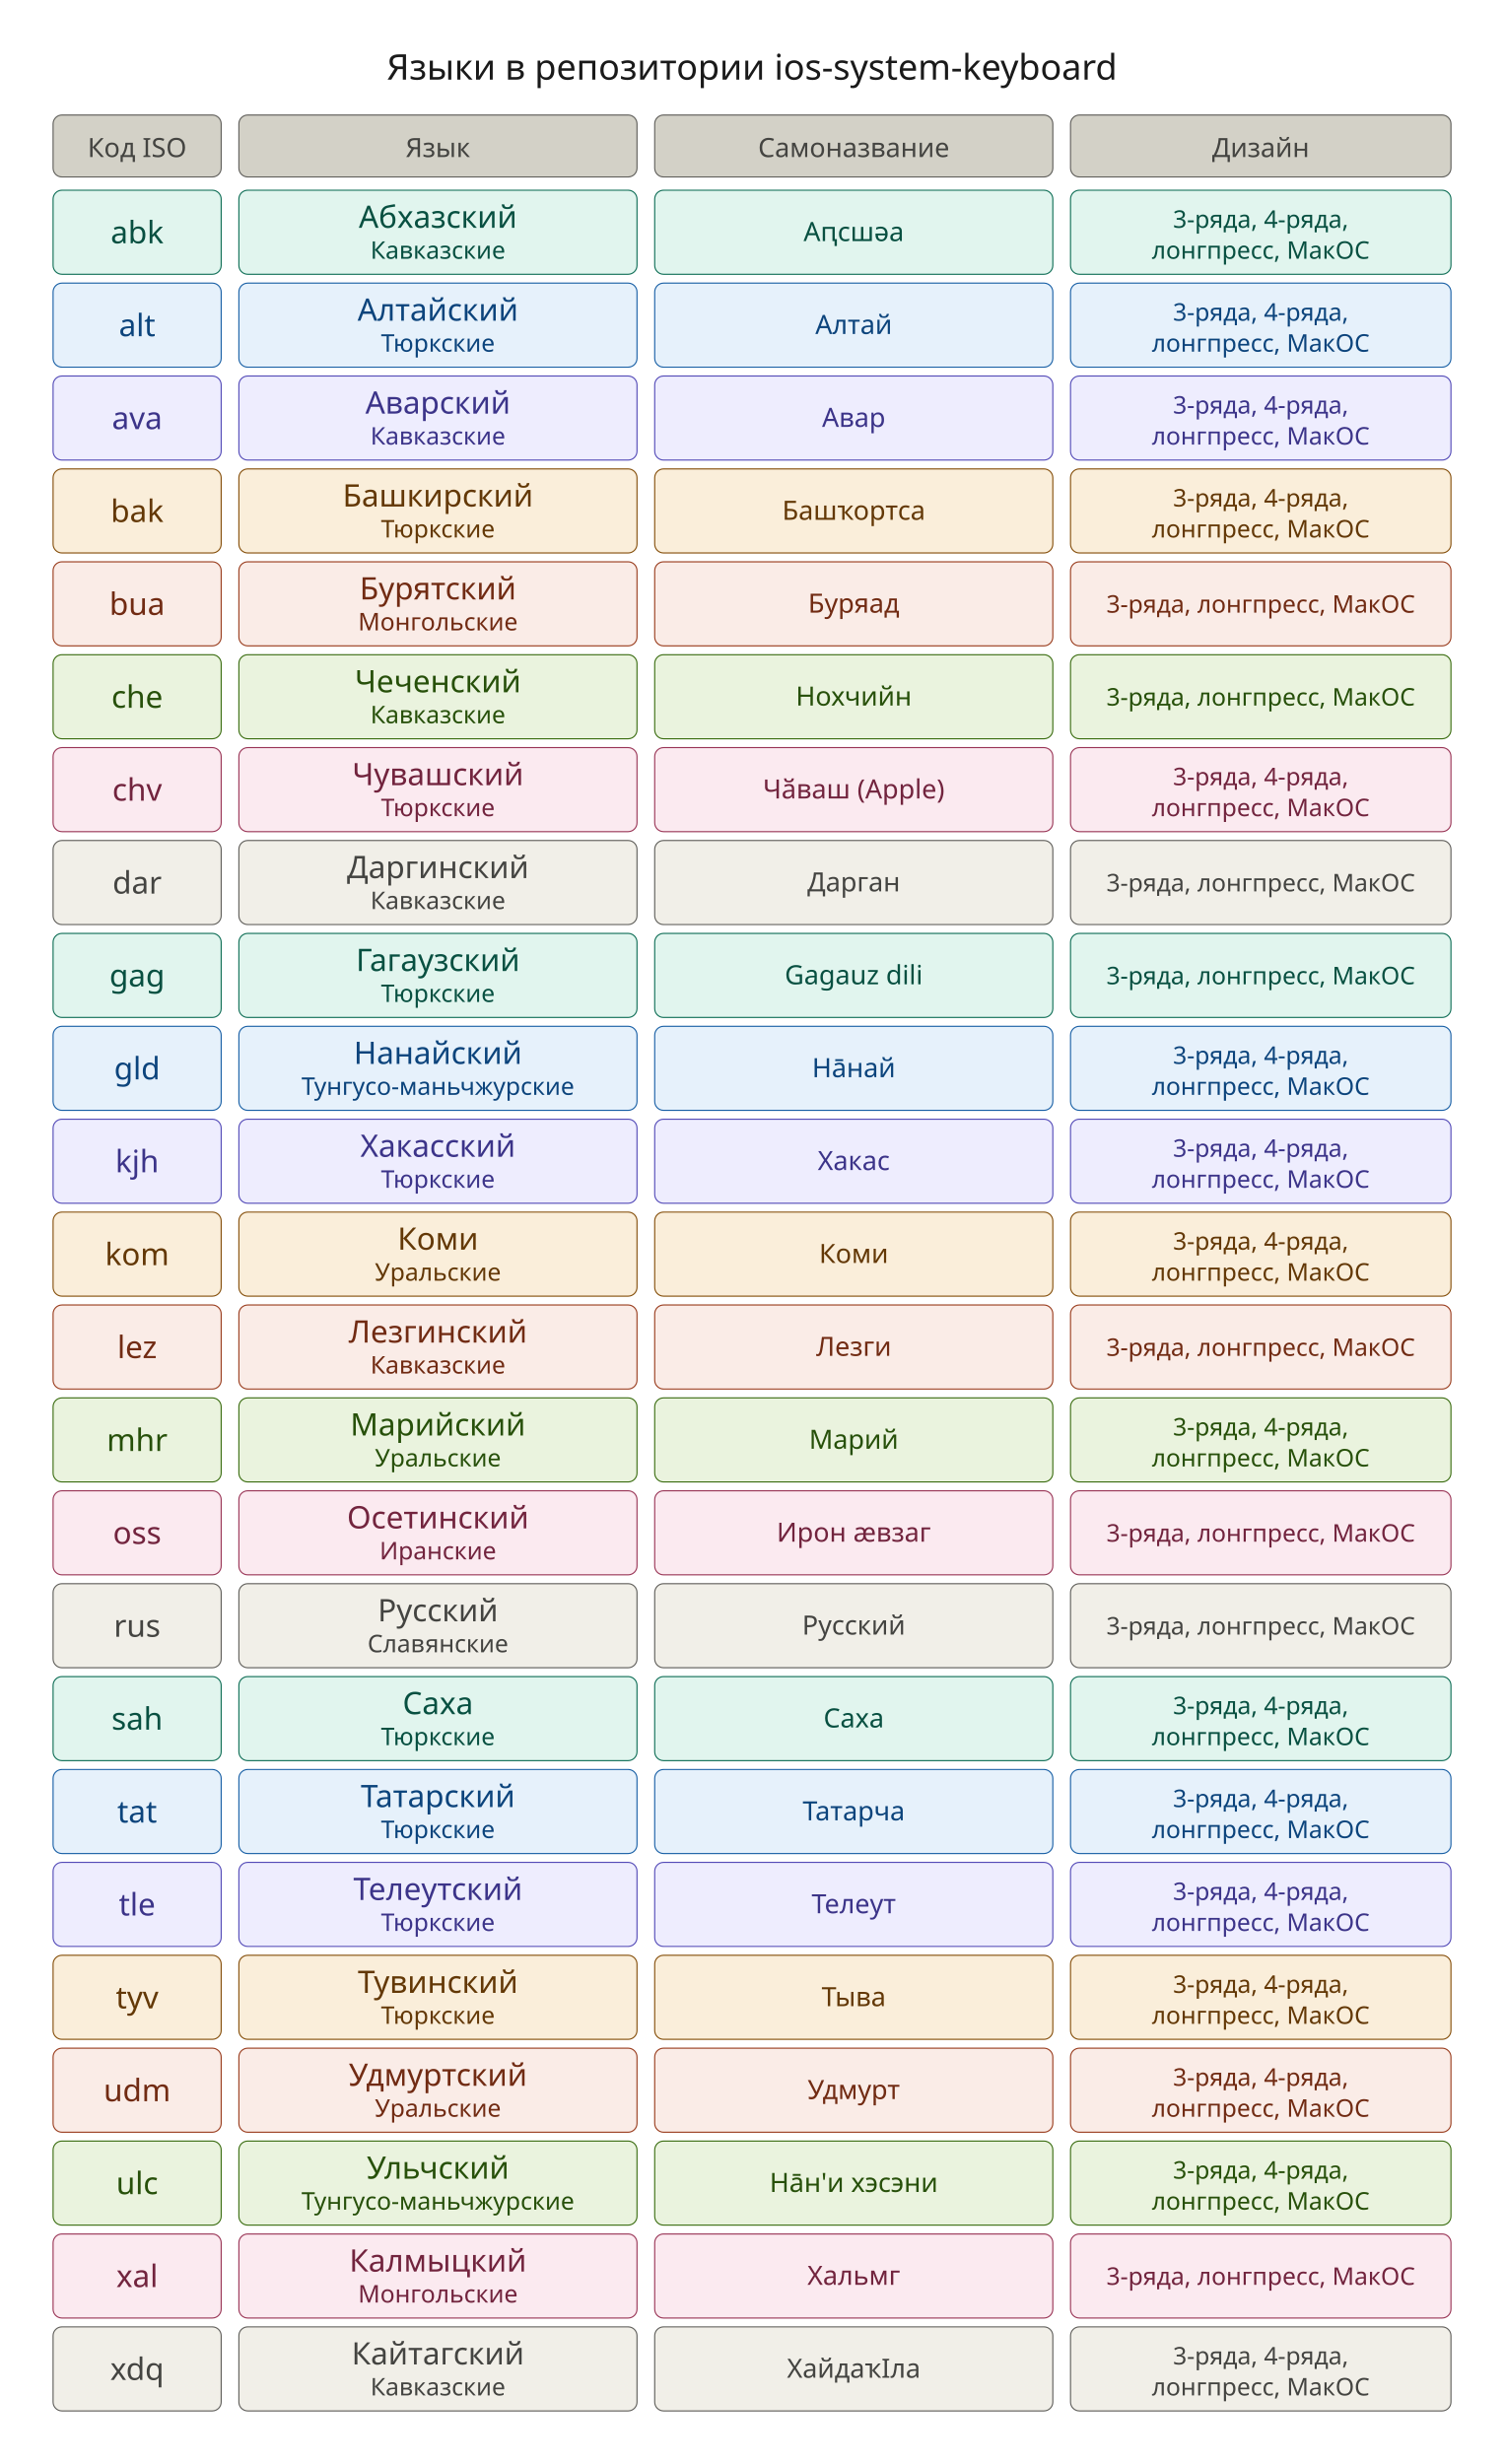
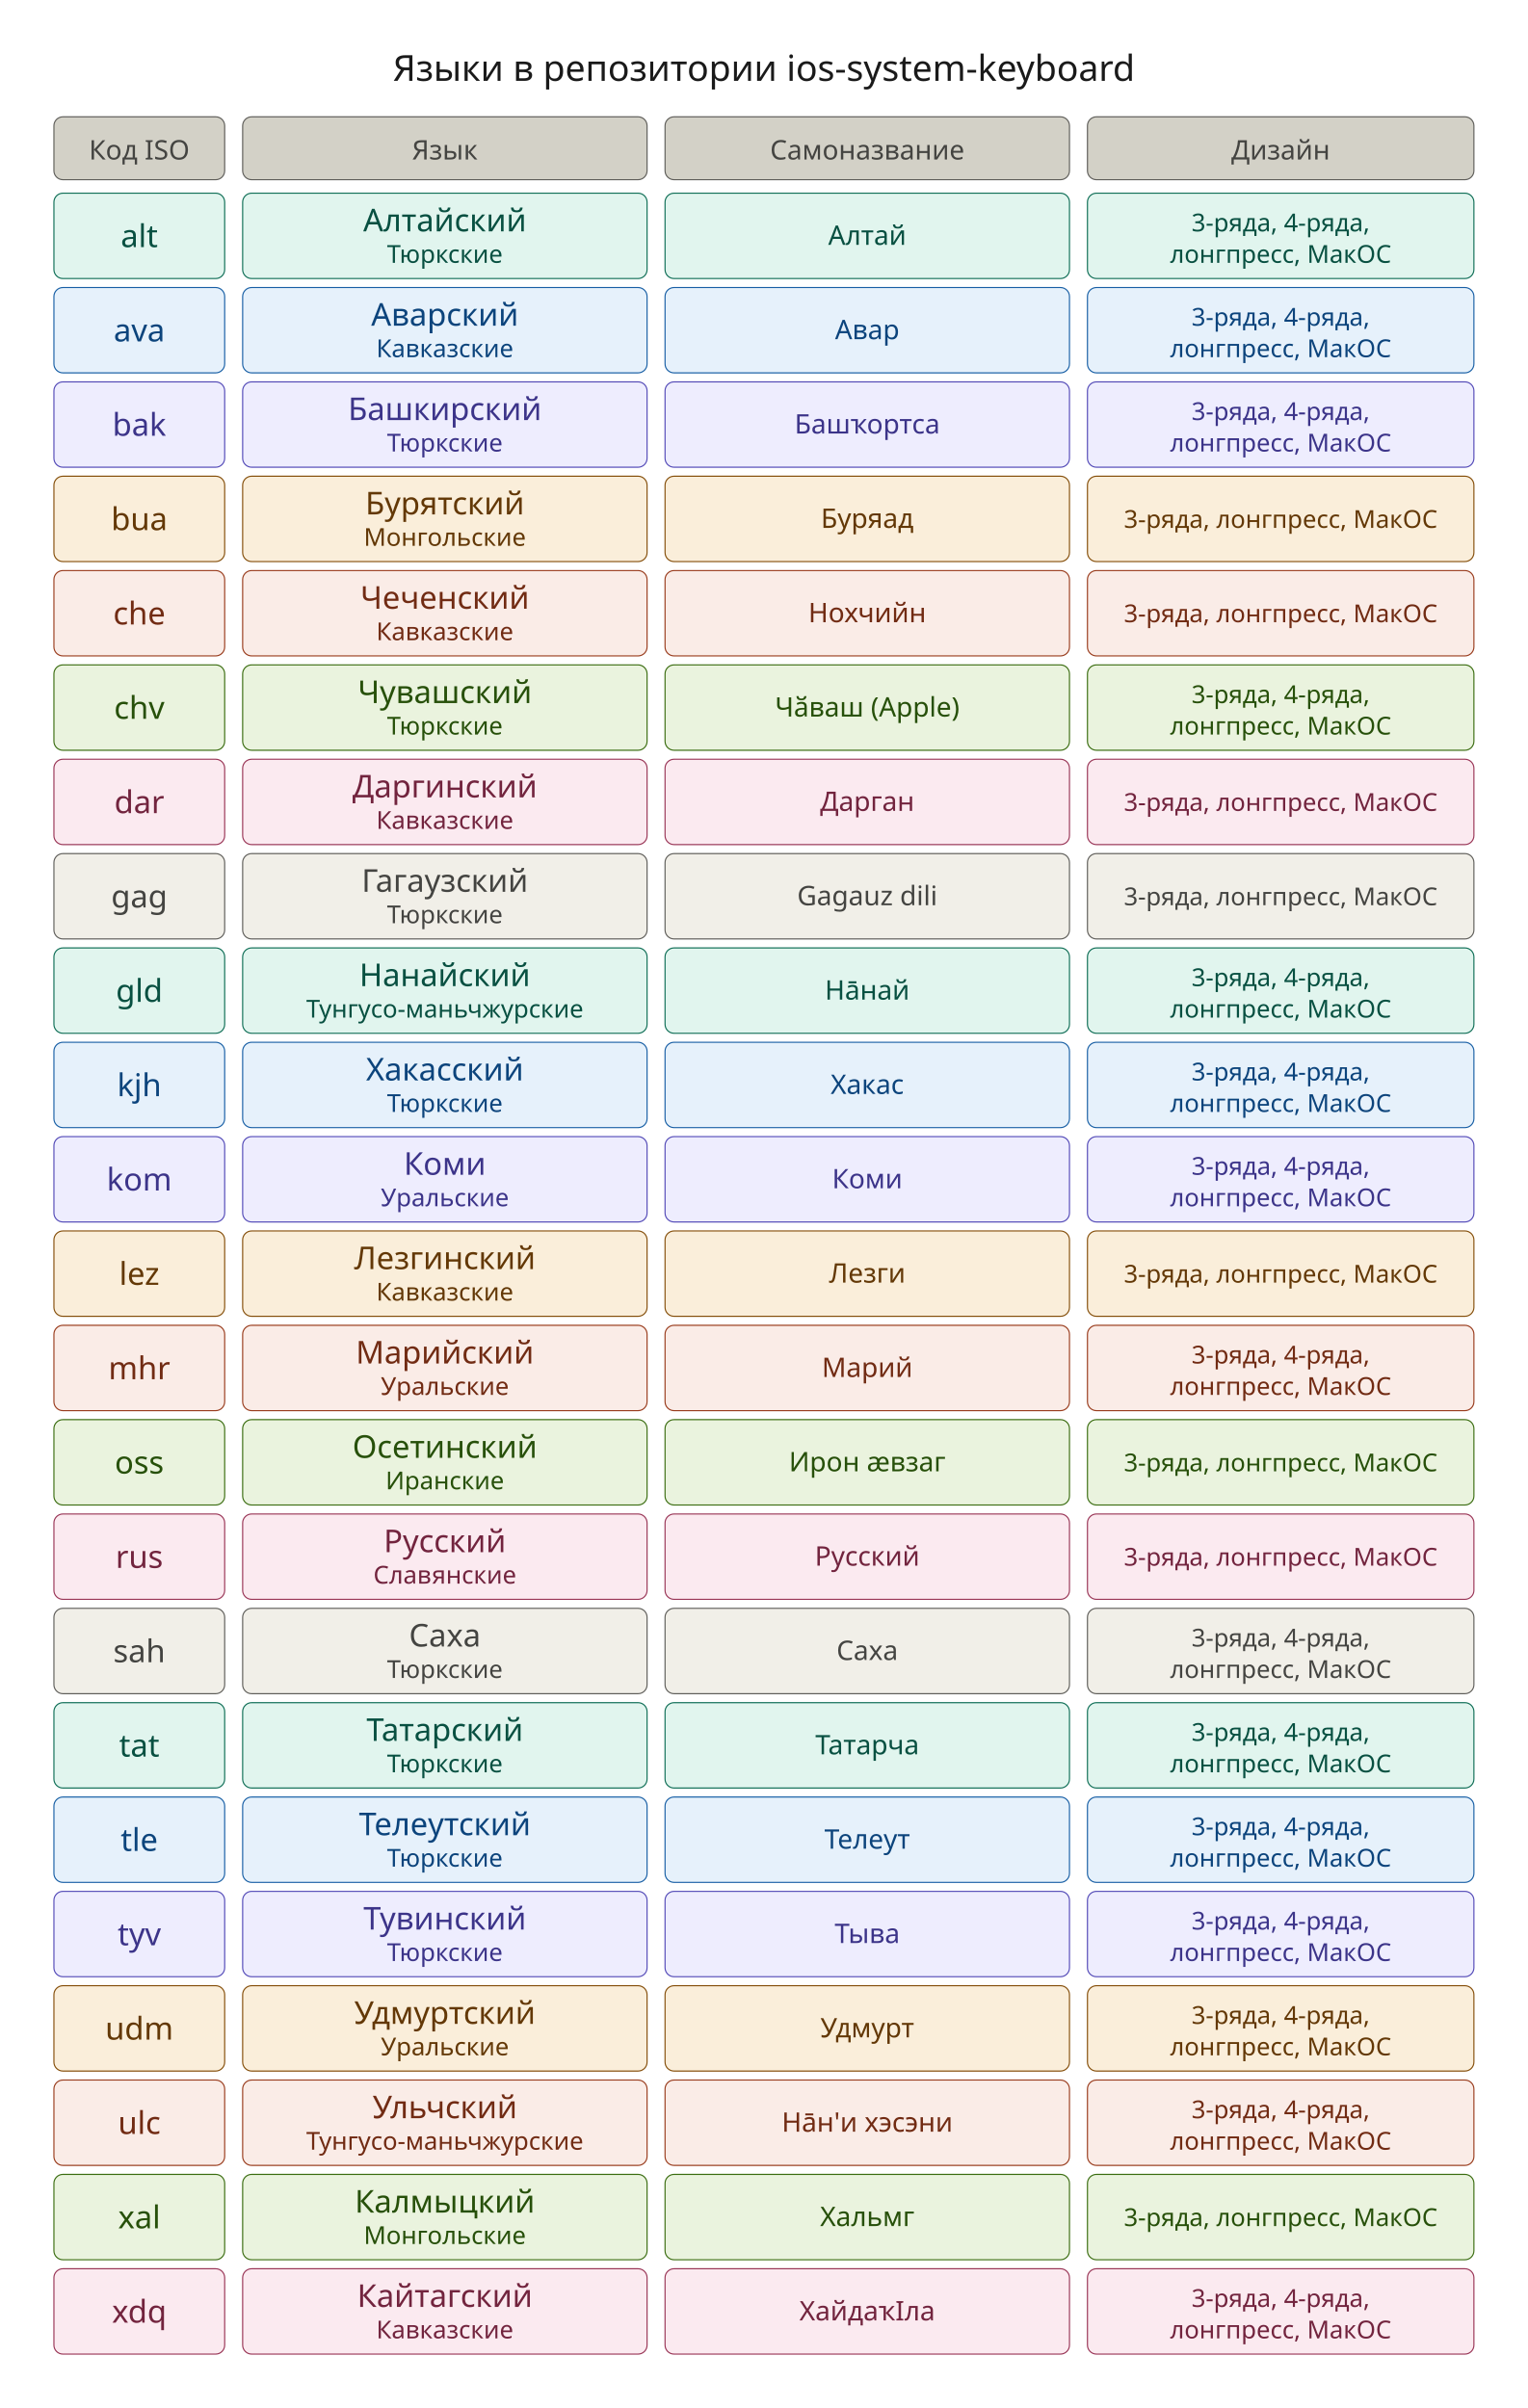
- <svg xmlns="http://www.w3.org/2000/svg" width="100%" viewBox="0 0 680 1114" font-family="sans-serif">
+ <svg xmlns="http://www.w3.org/2000/svg" width="100%" viewBox="0 0 680 1072" font-family="sans-serif">
  <text font-size="16" font-weight="500" fill="#1a1a1a" x="340" y="36" text-anchor="middle">Языки в репозитории ios-system-keyboard</text>
  <rect x="24" y="52" width="76" height="28" rx="4" fill="#D3D1C7" stroke="#5F5E5A" stroke-width="0.5" />
  <text font-size="12" fill="#444441" x="62" y="71" text-anchor="middle">Код ISO</text>
  <rect x="108" y="52" width="180" height="28" rx="4" fill="#D3D1C7" stroke="#5F5E5A" stroke-width="0.5" />
  <text font-size="12" fill="#444441" x="198" y="71" text-anchor="middle">Язык</text>
  <rect x="296" y="52" width="180" height="28" rx="4" fill="#D3D1C7" stroke="#5F5E5A" stroke-width="0.5" />
  <text font-size="12" fill="#444441" x="386" y="71" text-anchor="middle">Самоназвание</text>
  <rect x="484" y="52" width="172" height="28" rx="4" fill="#D3D1C7" stroke="#5F5E5A" stroke-width="0.5" />
  <text font-size="12" fill="#444441" x="570" y="71" text-anchor="middle">Дизайн</text>
  <rect x="24" y="86" width="76" height="38" rx="4" fill="#E1F5EE" stroke="#0F6E56" stroke-width="0.5" />
-   <text font-size="14" font-weight="500" fill="#085041" x="62" y="110" text-anchor="middle">abk</text>
+   <text font-size="14" font-weight="500" fill="#085041" x="62" y="110" text-anchor="middle">alt</text>
  <rect x="108" y="86" width="180" height="38" rx="4" fill="#E1F5EE" stroke="#0F6E56" stroke-width="0.5" />
-   <text font-size="14" font-weight="500" fill="#085041" x="198" y="103" text-anchor="middle">Абхазский</text>
-   <text font-size="11" fill="#085041" x="198" y="117" text-anchor="middle">Кавказские</text>
+   <text font-size="14" font-weight="500" fill="#085041" x="198" y="103" text-anchor="middle">Алтайский</text>
+   <text font-size="11" fill="#085041" x="198" y="117" text-anchor="middle">Тюркские</text>
  <rect x="296" y="86" width="180" height="38" rx="4" fill="#E1F5EE" stroke="#0F6E56" stroke-width="0.5" />
-   <text font-size="12" fill="#085041" x="386" y="109" text-anchor="middle">Аԥсшәа</text>
+   <text font-size="12" fill="#085041" x="386" y="109" text-anchor="middle">Алтай</text>
  <rect x="484" y="86" width="172" height="38" rx="4" fill="#E1F5EE" stroke="#0F6E56" stroke-width="0.5" />
  <text font-size="11" fill="#085041" x="570" y="103" text-anchor="middle">3-ряда, 4-ряда,</text>
  <text font-size="11" fill="#085041" x="570" y="117" text-anchor="middle">лонгпресс, МакОС</text>
  <rect x="24" y="128" width="76" height="38" rx="4" fill="#E6F1FB" stroke="#185FA5" stroke-width="0.5" />
-   <text font-size="14" font-weight="500" fill="#0C447C" x="62" y="152" text-anchor="middle">alt</text>
+   <text font-size="14" font-weight="500" fill="#0C447C" x="62" y="152" text-anchor="middle">ava</text>
  <rect x="108" y="128" width="180" height="38" rx="4" fill="#E6F1FB" stroke="#185FA5" stroke-width="0.5" />
-   <text font-size="14" font-weight="500" fill="#0C447C" x="198" y="145" text-anchor="middle">Алтайский</text>
-   <text font-size="11" fill="#0C447C" x="198" y="159" text-anchor="middle">Тюркские</text>
+   <text font-size="14" font-weight="500" fill="#0C447C" x="198" y="145" text-anchor="middle">Аварский</text>
+   <text font-size="11" fill="#0C447C" x="198" y="159" text-anchor="middle">Кавказские</text>
  <rect x="296" y="128" width="180" height="38" rx="4" fill="#E6F1FB" stroke="#185FA5" stroke-width="0.5" />
-   <text font-size="12" fill="#0C447C" x="386" y="151" text-anchor="middle">Алтай</text>
+   <text font-size="12" fill="#0C447C" x="386" y="151" text-anchor="middle">Авар</text>
  <rect x="484" y="128" width="172" height="38" rx="4" fill="#E6F1FB" stroke="#185FA5" stroke-width="0.5" />
  <text font-size="11" fill="#0C447C" x="570" y="145" text-anchor="middle">3-ряда, 4-ряда,</text>
  <text font-size="11" fill="#0C447C" x="570" y="159" text-anchor="middle">лонгпресс, МакОС</text>
  <rect x="24" y="170" width="76" height="38" rx="4" fill="#EEEDFE" stroke="#534AB7" stroke-width="0.5" />
-   <text font-size="14" font-weight="500" fill="#3C3489" x="62" y="194" text-anchor="middle">ava</text>
+   <text font-size="14" font-weight="500" fill="#3C3489" x="62" y="194" text-anchor="middle">bak</text>
  <rect x="108" y="170" width="180" height="38" rx="4" fill="#EEEDFE" stroke="#534AB7" stroke-width="0.5" />
-   <text font-size="14" font-weight="500" fill="#3C3489" x="198" y="187" text-anchor="middle">Аварский</text>
-   <text font-size="11" fill="#3C3489" x="198" y="201" text-anchor="middle">Кавказские</text>
+   <text font-size="14" font-weight="500" fill="#3C3489" x="198" y="187" text-anchor="middle">Башкирский</text>
+   <text font-size="11" fill="#3C3489" x="198" y="201" text-anchor="middle">Тюркские</text>
  <rect x="296" y="170" width="180" height="38" rx="4" fill="#EEEDFE" stroke="#534AB7" stroke-width="0.5" />
-   <text font-size="12" fill="#3C3489" x="386" y="193" text-anchor="middle">Авар</text>
+   <text font-size="12" fill="#3C3489" x="386" y="193" text-anchor="middle">Башҡортса</text>
  <rect x="484" y="170" width="172" height="38" rx="4" fill="#EEEDFE" stroke="#534AB7" stroke-width="0.5" />
  <text font-size="11" fill="#3C3489" x="570" y="187" text-anchor="middle">3-ряда, 4-ряда,</text>
  <text font-size="11" fill="#3C3489" x="570" y="201" text-anchor="middle">лонгпресс, МакОС</text>
  <rect x="24" y="212" width="76" height="38" rx="4" fill="#FAEEDA" stroke="#854F0B" stroke-width="0.5" />
-   <text font-size="14" font-weight="500" fill="#633806" x="62" y="236" text-anchor="middle">bak</text>
+   <text font-size="14" font-weight="500" fill="#633806" x="62" y="236" text-anchor="middle">bua</text>
  <rect x="108" y="212" width="180" height="38" rx="4" fill="#FAEEDA" stroke="#854F0B" stroke-width="0.5" />
-   <text font-size="14" font-weight="500" fill="#633806" x="198" y="229" text-anchor="middle">Башкирский</text>
-   <text font-size="11" fill="#633806" x="198" y="243" text-anchor="middle">Тюркские</text>
+   <text font-size="14" font-weight="500" fill="#633806" x="198" y="229" text-anchor="middle">Бурятский</text>
+   <text font-size="11" fill="#633806" x="198" y="243" text-anchor="middle">Монгольские</text>
  <rect x="296" y="212" width="180" height="38" rx="4" fill="#FAEEDA" stroke="#854F0B" stroke-width="0.5" />
-   <text font-size="12" fill="#633806" x="386" y="235" text-anchor="middle">Башҡортса</text>
+   <text font-size="12" fill="#633806" x="386" y="235" text-anchor="middle">Буряад</text>
  <rect x="484" y="212" width="172" height="38" rx="4" fill="#FAEEDA" stroke="#854F0B" stroke-width="0.5" />
-   <text font-size="11" fill="#633806" x="570" y="229" text-anchor="middle">3-ряда, 4-ряда,</text>
-   <text font-size="11" fill="#633806" x="570" y="243" text-anchor="middle">лонгпресс, МакОС</text>
+   <text font-size="11" fill="#633806" x="570" y="235" text-anchor="middle">3-ряда, лонгпресс, МакОС</text>
  <rect x="24" y="254" width="76" height="38" rx="4" fill="#FAECE7" stroke="#993C1D" stroke-width="0.5" />
-   <text font-size="14" font-weight="500" fill="#712B13" x="62" y="278" text-anchor="middle">bua</text>
+   <text font-size="14" font-weight="500" fill="#712B13" x="62" y="278" text-anchor="middle">che</text>
  <rect x="108" y="254" width="180" height="38" rx="4" fill="#FAECE7" stroke="#993C1D" stroke-width="0.5" />
-   <text font-size="14" font-weight="500" fill="#712B13" x="198" y="271" text-anchor="middle">Бурятский</text>
-   <text font-size="11" fill="#712B13" x="198" y="285" text-anchor="middle">Монгольские</text>
+   <text font-size="14" font-weight="500" fill="#712B13" x="198" y="271" text-anchor="middle">Чеченский</text>
+   <text font-size="11" fill="#712B13" x="198" y="285" text-anchor="middle">Кавказские</text>
  <rect x="296" y="254" width="180" height="38" rx="4" fill="#FAECE7" stroke="#993C1D" stroke-width="0.5" />
-   <text font-size="12" fill="#712B13" x="386" y="277" text-anchor="middle">Буряад</text>
+   <text font-size="12" fill="#712B13" x="386" y="277" text-anchor="middle">Нохчийн</text>
  <rect x="484" y="254" width="172" height="38" rx="4" fill="#FAECE7" stroke="#993C1D" stroke-width="0.5" />
  <text font-size="11" fill="#712B13" x="570" y="277" text-anchor="middle">3-ряда, лонгпресс, МакОС</text>
  <rect x="24" y="296" width="76" height="38" rx="4" fill="#EAF3DE" stroke="#3B6D11" stroke-width="0.5" />
-   <text font-size="14" font-weight="500" fill="#27500A" x="62" y="320" text-anchor="middle">che</text>
+   <text font-size="14" font-weight="500" fill="#27500A" x="62" y="320" text-anchor="middle">chv</text>
  <rect x="108" y="296" width="180" height="38" rx="4" fill="#EAF3DE" stroke="#3B6D11" stroke-width="0.5" />
-   <text font-size="14" font-weight="500" fill="#27500A" x="198" y="313" text-anchor="middle">Чеченский</text>
-   <text font-size="11" fill="#27500A" x="198" y="327" text-anchor="middle">Кавказские</text>
+   <text font-size="14" font-weight="500" fill="#27500A" x="198" y="313" text-anchor="middle">Чувашский</text>
+   <text font-size="11" fill="#27500A" x="198" y="327" text-anchor="middle">Тюркские</text>
  <rect x="296" y="296" width="180" height="38" rx="4" fill="#EAF3DE" stroke="#3B6D11" stroke-width="0.5" />
-   <text font-size="12" fill="#27500A" x="386" y="319" text-anchor="middle">Нохчийн</text>
+   <text font-size="12" fill="#27500A" x="386" y="319" text-anchor="middle">Чӑваш (Apple)</text>
  <rect x="484" y="296" width="172" height="38" rx="4" fill="#EAF3DE" stroke="#3B6D11" stroke-width="0.5" />
-   <text font-size="11" fill="#27500A" x="570" y="319" text-anchor="middle">3-ряда, лонгпресс, МакОС</text>
+   <text font-size="11" fill="#27500A" x="570" y="313" text-anchor="middle">3-ряда, 4-ряда,</text>
+   <text font-size="11" fill="#27500A" x="570" y="327" text-anchor="middle">лонгпресс, МакОС</text>
  <rect x="24" y="338" width="76" height="38" rx="4" fill="#FBEAF0" stroke="#993556" stroke-width="0.5" />
-   <text font-size="14" font-weight="500" fill="#72243E" x="62" y="362" text-anchor="middle">chv</text>
+   <text font-size="14" font-weight="500" fill="#72243E" x="62" y="362" text-anchor="middle">dar</text>
  <rect x="108" y="338" width="180" height="38" rx="4" fill="#FBEAF0" stroke="#993556" stroke-width="0.5" />
-   <text font-size="14" font-weight="500" fill="#72243E" x="198" y="355" text-anchor="middle">Чувашский</text>
-   <text font-size="11" fill="#72243E" x="198" y="369" text-anchor="middle">Тюркские</text>
+   <text font-size="14" font-weight="500" fill="#72243E" x="198" y="355" text-anchor="middle">Даргинский</text>
+   <text font-size="11" fill="#72243E" x="198" y="369" text-anchor="middle">Кавказские</text>
  <rect x="296" y="338" width="180" height="38" rx="4" fill="#FBEAF0" stroke="#993556" stroke-width="0.5" />
-   <text font-size="12" fill="#72243E" x="386" y="361" text-anchor="middle">Чӑваш (Apple)</text>
+   <text font-size="12" fill="#72243E" x="386" y="361" text-anchor="middle">Дарган</text>
  <rect x="484" y="338" width="172" height="38" rx="4" fill="#FBEAF0" stroke="#993556" stroke-width="0.5" />
-   <text font-size="11" fill="#72243E" x="570" y="355" text-anchor="middle">3-ряда, 4-ряда,</text>
-   <text font-size="11" fill="#72243E" x="570" y="369" text-anchor="middle">лонгпресс, МакОС</text>
+   <text font-size="11" fill="#72243E" x="570" y="361" text-anchor="middle">3-ряда, лонгпресс, МакОС</text>
  <rect x="24" y="380" width="76" height="38" rx="4" fill="#F1EFE8" stroke="#5F5E5A" stroke-width="0.5" />
-   <text font-size="14" font-weight="500" fill="#444441" x="62" y="404" text-anchor="middle">dar</text>
+   <text font-size="14" font-weight="500" fill="#444441" x="62" y="404" text-anchor="middle">gag</text>
  <rect x="108" y="380" width="180" height="38" rx="4" fill="#F1EFE8" stroke="#5F5E5A" stroke-width="0.5" />
-   <text font-size="14" font-weight="500" fill="#444441" x="198" y="397" text-anchor="middle">Даргинский</text>
-   <text font-size="11" fill="#444441" x="198" y="411" text-anchor="middle">Кавказские</text>
+   <text font-size="14" font-weight="500" fill="#444441" x="198" y="397" text-anchor="middle">Гагаузский</text>
+   <text font-size="11" fill="#444441" x="198" y="411" text-anchor="middle">Тюркские</text>
  <rect x="296" y="380" width="180" height="38" rx="4" fill="#F1EFE8" stroke="#5F5E5A" stroke-width="0.5" />
-   <text font-size="12" fill="#444441" x="386" y="403" text-anchor="middle">Дарган</text>
+   <text font-size="12" fill="#444441" x="386" y="403" text-anchor="middle">Gagauz dili</text>
  <rect x="484" y="380" width="172" height="38" rx="4" fill="#F1EFE8" stroke="#5F5E5A" stroke-width="0.5" />
  <text font-size="11" fill="#444441" x="570" y="403" text-anchor="middle">3-ряда, лонгпресс, МакОС</text>
  <rect x="24" y="422" width="76" height="38" rx="4" fill="#E1F5EE" stroke="#0F6E56" stroke-width="0.5" />
-   <text font-size="14" font-weight="500" fill="#085041" x="62" y="446" text-anchor="middle">gag</text>
+   <text font-size="14" font-weight="500" fill="#085041" x="62" y="446" text-anchor="middle">gld</text>
  <rect x="108" y="422" width="180" height="38" rx="4" fill="#E1F5EE" stroke="#0F6E56" stroke-width="0.5" />
-   <text font-size="14" font-weight="500" fill="#085041" x="198" y="439" text-anchor="middle">Гагаузский</text>
-   <text font-size="11" fill="#085041" x="198" y="453" text-anchor="middle">Тюркские</text>
+   <text font-size="14" font-weight="500" fill="#085041" x="198" y="439" text-anchor="middle">Нанайский</text>
+   <text font-size="11" fill="#085041" x="198" y="453" text-anchor="middle">Тунгусо-маньчжурские</text>
  <rect x="296" y="422" width="180" height="38" rx="4" fill="#E1F5EE" stroke="#0F6E56" stroke-width="0.5" />
-   <text font-size="12" fill="#085041" x="386" y="445" text-anchor="middle">Gagauz dili</text>
+   <text font-size="12" fill="#085041" x="386" y="445" text-anchor="middle">На̄най</text>
  <rect x="484" y="422" width="172" height="38" rx="4" fill="#E1F5EE" stroke="#0F6E56" stroke-width="0.5" />
-   <text font-size="11" fill="#085041" x="570" y="445" text-anchor="middle">3-ряда, лонгпресс, МакОС</text>
+   <text font-size="11" fill="#085041" x="570" y="439" text-anchor="middle">3-ряда, 4-ряда,</text>
+   <text font-size="11" fill="#085041" x="570" y="453" text-anchor="middle">лонгпресс, МакОС</text>
  <rect x="24" y="464" width="76" height="38" rx="4" fill="#E6F1FB" stroke="#185FA5" stroke-width="0.5" />
-   <text font-size="14" font-weight="500" fill="#0C447C" x="62" y="488" text-anchor="middle">gld</text>
+   <text font-size="14" font-weight="500" fill="#0C447C" x="62" y="488" text-anchor="middle">kjh</text>
  <rect x="108" y="464" width="180" height="38" rx="4" fill="#E6F1FB" stroke="#185FA5" stroke-width="0.5" />
-   <text font-size="14" font-weight="500" fill="#0C447C" x="198" y="481" text-anchor="middle">Нанайский</text>
-   <text font-size="11" fill="#0C447C" x="198" y="495" text-anchor="middle">Тунгусо-маньчжурские</text>
+   <text font-size="14" font-weight="500" fill="#0C447C" x="198" y="481" text-anchor="middle">Хакасский</text>
+   <text font-size="11" fill="#0C447C" x="198" y="495" text-anchor="middle">Тюркские</text>
  <rect x="296" y="464" width="180" height="38" rx="4" fill="#E6F1FB" stroke="#185FA5" stroke-width="0.5" />
-   <text font-size="12" fill="#0C447C" x="386" y="487" text-anchor="middle">На̄най</text>
+   <text font-size="12" fill="#0C447C" x="386" y="487" text-anchor="middle">Хакас</text>
  <rect x="484" y="464" width="172" height="38" rx="4" fill="#E6F1FB" stroke="#185FA5" stroke-width="0.5" />
  <text font-size="11" fill="#0C447C" x="570" y="481" text-anchor="middle">3-ряда, 4-ряда,</text>
  <text font-size="11" fill="#0C447C" x="570" y="495" text-anchor="middle">лонгпресс, МакОС</text>
  <rect x="24" y="506" width="76" height="38" rx="4" fill="#EEEDFE" stroke="#534AB7" stroke-width="0.5" />
-   <text font-size="14" font-weight="500" fill="#3C3489" x="62" y="530" text-anchor="middle">kjh</text>
+   <text font-size="14" font-weight="500" fill="#3C3489" x="62" y="530" text-anchor="middle">kom</text>
  <rect x="108" y="506" width="180" height="38" rx="4" fill="#EEEDFE" stroke="#534AB7" stroke-width="0.5" />
-   <text font-size="14" font-weight="500" fill="#3C3489" x="198" y="523" text-anchor="middle">Хакасский</text>
-   <text font-size="11" fill="#3C3489" x="198" y="537" text-anchor="middle">Тюркские</text>
+   <text font-size="14" font-weight="500" fill="#3C3489" x="198" y="523" text-anchor="middle">Коми</text>
+   <text font-size="11" fill="#3C3489" x="198" y="537" text-anchor="middle">Уральские</text>
  <rect x="296" y="506" width="180" height="38" rx="4" fill="#EEEDFE" stroke="#534AB7" stroke-width="0.5" />
-   <text font-size="12" fill="#3C3489" x="386" y="529" text-anchor="middle">Хакас</text>
+   <text font-size="12" fill="#3C3489" x="386" y="529" text-anchor="middle">Коми</text>
  <rect x="484" y="506" width="172" height="38" rx="4" fill="#EEEDFE" stroke="#534AB7" stroke-width="0.5" />
  <text font-size="11" fill="#3C3489" x="570" y="523" text-anchor="middle">3-ряда, 4-ряда,</text>
  <text font-size="11" fill="#3C3489" x="570" y="537" text-anchor="middle">лонгпресс, МакОС</text>
  <rect x="24" y="548" width="76" height="38" rx="4" fill="#FAEEDA" stroke="#854F0B" stroke-width="0.5" />
-   <text font-size="14" font-weight="500" fill="#633806" x="62" y="572" text-anchor="middle">kom</text>
+   <text font-size="14" font-weight="500" fill="#633806" x="62" y="572" text-anchor="middle">lez</text>
  <rect x="108" y="548" width="180" height="38" rx="4" fill="#FAEEDA" stroke="#854F0B" stroke-width="0.5" />
-   <text font-size="14" font-weight="500" fill="#633806" x="198" y="565" text-anchor="middle">Коми</text>
-   <text font-size="11" fill="#633806" x="198" y="579" text-anchor="middle">Уральские</text>
+   <text font-size="14" font-weight="500" fill="#633806" x="198" y="565" text-anchor="middle">Лезгинский</text>
+   <text font-size="11" fill="#633806" x="198" y="579" text-anchor="middle">Кавказские</text>
  <rect x="296" y="548" width="180" height="38" rx="4" fill="#FAEEDA" stroke="#854F0B" stroke-width="0.5" />
-   <text font-size="12" fill="#633806" x="386" y="571" text-anchor="middle">Коми</text>
+   <text font-size="12" fill="#633806" x="386" y="571" text-anchor="middle">Лезги</text>
  <rect x="484" y="548" width="172" height="38" rx="4" fill="#FAEEDA" stroke="#854F0B" stroke-width="0.5" />
-   <text font-size="11" fill="#633806" x="570" y="565" text-anchor="middle">3-ряда, 4-ряда,</text>
-   <text font-size="11" fill="#633806" x="570" y="579" text-anchor="middle">лонгпресс, МакОС</text>
+   <text font-size="11" fill="#633806" x="570" y="571" text-anchor="middle">3-ряда, лонгпресс, МакОС</text>
  <rect x="24" y="590" width="76" height="38" rx="4" fill="#FAECE7" stroke="#993C1D" stroke-width="0.5" />
-   <text font-size="14" font-weight="500" fill="#712B13" x="62" y="614" text-anchor="middle">lez</text>
+   <text font-size="14" font-weight="500" fill="#712B13" x="62" y="614" text-anchor="middle">mhr</text>
  <rect x="108" y="590" width="180" height="38" rx="4" fill="#FAECE7" stroke="#993C1D" stroke-width="0.5" />
-   <text font-size="14" font-weight="500" fill="#712B13" x="198" y="607" text-anchor="middle">Лезгинский</text>
-   <text font-size="11" fill="#712B13" x="198" y="621" text-anchor="middle">Кавказские</text>
+   <text font-size="14" font-weight="500" fill="#712B13" x="198" y="607" text-anchor="middle">Марийский</text>
+   <text font-size="11" fill="#712B13" x="198" y="621" text-anchor="middle">Уральские</text>
  <rect x="296" y="590" width="180" height="38" rx="4" fill="#FAECE7" stroke="#993C1D" stroke-width="0.5" />
-   <text font-size="12" fill="#712B13" x="386" y="613" text-anchor="middle">Лезги</text>
+   <text font-size="12" fill="#712B13" x="386" y="613" text-anchor="middle">Марий</text>
  <rect x="484" y="590" width="172" height="38" rx="4" fill="#FAECE7" stroke="#993C1D" stroke-width="0.5" />
-   <text font-size="11" fill="#712B13" x="570" y="613" text-anchor="middle">3-ряда, лонгпресс, МакОС</text>
+   <text font-size="11" fill="#712B13" x="570" y="607" text-anchor="middle">3-ряда, 4-ряда,</text>
+   <text font-size="11" fill="#712B13" x="570" y="621" text-anchor="middle">лонгпресс, МакОС</text>
  <rect x="24" y="632" width="76" height="38" rx="4" fill="#EAF3DE" stroke="#3B6D11" stroke-width="0.5" />
-   <text font-size="14" font-weight="500" fill="#27500A" x="62" y="656" text-anchor="middle">mhr</text>
+   <text font-size="14" font-weight="500" fill="#27500A" x="62" y="656" text-anchor="middle">oss</text>
  <rect x="108" y="632" width="180" height="38" rx="4" fill="#EAF3DE" stroke="#3B6D11" stroke-width="0.5" />
-   <text font-size="14" font-weight="500" fill="#27500A" x="198" y="649" text-anchor="middle">Марийский</text>
-   <text font-size="11" fill="#27500A" x="198" y="663" text-anchor="middle">Уральские</text>
+   <text font-size="14" font-weight="500" fill="#27500A" x="198" y="649" text-anchor="middle">Осетинский</text>
+   <text font-size="11" fill="#27500A" x="198" y="663" text-anchor="middle">Иранские</text>
  <rect x="296" y="632" width="180" height="38" rx="4" fill="#EAF3DE" stroke="#3B6D11" stroke-width="0.5" />
-   <text font-size="12" fill="#27500A" x="386" y="655" text-anchor="middle">Марий</text>
+   <text font-size="12" fill="#27500A" x="386" y="655" text-anchor="middle">Ирон ӕвзаг</text>
  <rect x="484" y="632" width="172" height="38" rx="4" fill="#EAF3DE" stroke="#3B6D11" stroke-width="0.5" />
-   <text font-size="11" fill="#27500A" x="570" y="649" text-anchor="middle">3-ряда, 4-ряда,</text>
-   <text font-size="11" fill="#27500A" x="570" y="663" text-anchor="middle">лонгпресс, МакОС</text>
+   <text font-size="11" fill="#27500A" x="570" y="655" text-anchor="middle">3-ряда, лонгпресс, МакОС</text>
  <rect x="24" y="674" width="76" height="38" rx="4" fill="#FBEAF0" stroke="#993556" stroke-width="0.5" />
-   <text font-size="14" font-weight="500" fill="#72243E" x="62" y="698" text-anchor="middle">oss</text>
+   <text font-size="14" font-weight="500" fill="#72243E" x="62" y="698" text-anchor="middle">rus</text>
  <rect x="108" y="674" width="180" height="38" rx="4" fill="#FBEAF0" stroke="#993556" stroke-width="0.5" />
-   <text font-size="14" font-weight="500" fill="#72243E" x="198" y="691" text-anchor="middle">Осетинский</text>
-   <text font-size="11" fill="#72243E" x="198" y="705" text-anchor="middle">Иранские</text>
+   <text font-size="14" font-weight="500" fill="#72243E" x="198" y="691" text-anchor="middle">Русский</text>
+   <text font-size="11" fill="#72243E" x="198" y="705" text-anchor="middle">Славянские</text>
  <rect x="296" y="674" width="180" height="38" rx="4" fill="#FBEAF0" stroke="#993556" stroke-width="0.5" />
-   <text font-size="12" fill="#72243E" x="386" y="697" text-anchor="middle">Ирон ӕвзаг</text>
+   <text font-size="12" fill="#72243E" x="386" y="697" text-anchor="middle">Русский</text>
  <rect x="484" y="674" width="172" height="38" rx="4" fill="#FBEAF0" stroke="#993556" stroke-width="0.5" />
  <text font-size="11" fill="#72243E" x="570" y="697" text-anchor="middle">3-ряда, лонгпресс, МакОС</text>
  <rect x="24" y="716" width="76" height="38" rx="4" fill="#F1EFE8" stroke="#5F5E5A" stroke-width="0.5" />
-   <text font-size="14" font-weight="500" fill="#444441" x="62" y="740" text-anchor="middle">rus</text>
+   <text font-size="14" font-weight="500" fill="#444441" x="62" y="740" text-anchor="middle">sah</text>
  <rect x="108" y="716" width="180" height="38" rx="4" fill="#F1EFE8" stroke="#5F5E5A" stroke-width="0.5" />
-   <text font-size="14" font-weight="500" fill="#444441" x="198" y="733" text-anchor="middle">Русский</text>
-   <text font-size="11" fill="#444441" x="198" y="747" text-anchor="middle">Славянские</text>
+   <text font-size="14" font-weight="500" fill="#444441" x="198" y="733" text-anchor="middle">Саха</text>
+   <text font-size="11" fill="#444441" x="198" y="747" text-anchor="middle">Тюркские</text>
  <rect x="296" y="716" width="180" height="38" rx="4" fill="#F1EFE8" stroke="#5F5E5A" stroke-width="0.5" />
-   <text font-size="12" fill="#444441" x="386" y="739" text-anchor="middle">Русский</text>
+   <text font-size="12" fill="#444441" x="386" y="739" text-anchor="middle">Саха</text>
  <rect x="484" y="716" width="172" height="38" rx="4" fill="#F1EFE8" stroke="#5F5E5A" stroke-width="0.5" />
-   <text font-size="11" fill="#444441" x="570" y="739" text-anchor="middle">3-ряда, лонгпресс, МакОС</text>
+   <text font-size="11" fill="#444441" x="570" y="733" text-anchor="middle">3-ряда, 4-ряда,</text>
+   <text font-size="11" fill="#444441" x="570" y="747" text-anchor="middle">лонгпресс, МакОС</text>
  <rect x="24" y="758" width="76" height="38" rx="4" fill="#E1F5EE" stroke="#0F6E56" stroke-width="0.5" />
-   <text font-size="14" font-weight="500" fill="#085041" x="62" y="782" text-anchor="middle">sah</text>
+   <text font-size="14" font-weight="500" fill="#085041" x="62" y="782" text-anchor="middle">tat</text>
  <rect x="108" y="758" width="180" height="38" rx="4" fill="#E1F5EE" stroke="#0F6E56" stroke-width="0.5" />
-   <text font-size="14" font-weight="500" fill="#085041" x="198" y="775" text-anchor="middle">Саха</text>
+   <text font-size="14" font-weight="500" fill="#085041" x="198" y="775" text-anchor="middle">Татарский</text>
  <text font-size="11" fill="#085041" x="198" y="789" text-anchor="middle">Тюркские</text>
  <rect x="296" y="758" width="180" height="38" rx="4" fill="#E1F5EE" stroke="#0F6E56" stroke-width="0.5" />
-   <text font-size="12" fill="#085041" x="386" y="781" text-anchor="middle">Саха</text>
+   <text font-size="12" fill="#085041" x="386" y="781" text-anchor="middle">Татарча</text>
  <rect x="484" y="758" width="172" height="38" rx="4" fill="#E1F5EE" stroke="#0F6E56" stroke-width="0.5" />
  <text font-size="11" fill="#085041" x="570" y="775" text-anchor="middle">3-ряда, 4-ряда,</text>
  <text font-size="11" fill="#085041" x="570" y="789" text-anchor="middle">лонгпресс, МакОС</text>
  <rect x="24" y="800" width="76" height="38" rx="4" fill="#E6F1FB" stroke="#185FA5" stroke-width="0.5" />
-   <text font-size="14" font-weight="500" fill="#0C447C" x="62" y="824" text-anchor="middle">tat</text>
+   <text font-size="14" font-weight="500" fill="#0C447C" x="62" y="824" text-anchor="middle">tle</text>
  <rect x="108" y="800" width="180" height="38" rx="4" fill="#E6F1FB" stroke="#185FA5" stroke-width="0.5" />
-   <text font-size="14" font-weight="500" fill="#0C447C" x="198" y="817" text-anchor="middle">Татарский</text>
+   <text font-size="14" font-weight="500" fill="#0C447C" x="198" y="817" text-anchor="middle">Телеутский</text>
  <text font-size="11" fill="#0C447C" x="198" y="831" text-anchor="middle">Тюркские</text>
  <rect x="296" y="800" width="180" height="38" rx="4" fill="#E6F1FB" stroke="#185FA5" stroke-width="0.5" />
-   <text font-size="12" fill="#0C447C" x="386" y="823" text-anchor="middle">Татарча</text>
+   <text font-size="12" fill="#0C447C" x="386" y="823" text-anchor="middle">Телеут</text>
  <rect x="484" y="800" width="172" height="38" rx="4" fill="#E6F1FB" stroke="#185FA5" stroke-width="0.5" />
  <text font-size="11" fill="#0C447C" x="570" y="817" text-anchor="middle">3-ряда, 4-ряда,</text>
  <text font-size="11" fill="#0C447C" x="570" y="831" text-anchor="middle">лонгпресс, МакОС</text>
  <rect x="24" y="842" width="76" height="38" rx="4" fill="#EEEDFE" stroke="#534AB7" stroke-width="0.5" />
-   <text font-size="14" font-weight="500" fill="#3C3489" x="62" y="866" text-anchor="middle">tle</text>
+   <text font-size="14" font-weight="500" fill="#3C3489" x="62" y="866" text-anchor="middle">tyv</text>
  <rect x="108" y="842" width="180" height="38" rx="4" fill="#EEEDFE" stroke="#534AB7" stroke-width="0.5" />
-   <text font-size="14" font-weight="500" fill="#3C3489" x="198" y="859" text-anchor="middle">Телеутский</text>
+   <text font-size="14" font-weight="500" fill="#3C3489" x="198" y="859" text-anchor="middle">Тувинский</text>
  <text font-size="11" fill="#3C3489" x="198" y="873" text-anchor="middle">Тюркские</text>
  <rect x="296" y="842" width="180" height="38" rx="4" fill="#EEEDFE" stroke="#534AB7" stroke-width="0.5" />
-   <text font-size="12" fill="#3C3489" x="386" y="865" text-anchor="middle">Телеут</text>
+   <text font-size="12" fill="#3C3489" x="386" y="865" text-anchor="middle">Тыва</text>
  <rect x="484" y="842" width="172" height="38" rx="4" fill="#EEEDFE" stroke="#534AB7" stroke-width="0.5" />
  <text font-size="11" fill="#3C3489" x="570" y="859" text-anchor="middle">3-ряда, 4-ряда,</text>
  <text font-size="11" fill="#3C3489" x="570" y="873" text-anchor="middle">лонгпресс, МакОС</text>
  <rect x="24" y="884" width="76" height="38" rx="4" fill="#FAEEDA" stroke="#854F0B" stroke-width="0.5" />
-   <text font-size="14" font-weight="500" fill="#633806" x="62" y="908" text-anchor="middle">tyv</text>
+   <text font-size="14" font-weight="500" fill="#633806" x="62" y="908" text-anchor="middle">udm</text>
  <rect x="108" y="884" width="180" height="38" rx="4" fill="#FAEEDA" stroke="#854F0B" stroke-width="0.5" />
-   <text font-size="14" font-weight="500" fill="#633806" x="198" y="901" text-anchor="middle">Тувинский</text>
-   <text font-size="11" fill="#633806" x="198" y="915" text-anchor="middle">Тюркские</text>
+   <text font-size="14" font-weight="500" fill="#633806" x="198" y="901" text-anchor="middle">Удмуртский</text>
+   <text font-size="11" fill="#633806" x="198" y="915" text-anchor="middle">Уральские</text>
  <rect x="296" y="884" width="180" height="38" rx="4" fill="#FAEEDA" stroke="#854F0B" stroke-width="0.5" />
-   <text font-size="12" fill="#633806" x="386" y="907" text-anchor="middle">Тыва</text>
+   <text font-size="12" fill="#633806" x="386" y="907" text-anchor="middle">Удмурт</text>
  <rect x="484" y="884" width="172" height="38" rx="4" fill="#FAEEDA" stroke="#854F0B" stroke-width="0.5" />
  <text font-size="11" fill="#633806" x="570" y="901" text-anchor="middle">3-ряда, 4-ряда,</text>
  <text font-size="11" fill="#633806" x="570" y="915" text-anchor="middle">лонгпресс, МакОС</text>
  <rect x="24" y="926" width="76" height="38" rx="4" fill="#FAECE7" stroke="#993C1D" stroke-width="0.5" />
-   <text font-size="14" font-weight="500" fill="#712B13" x="62" y="950" text-anchor="middle">udm</text>
+   <text font-size="14" font-weight="500" fill="#712B13" x="62" y="950" text-anchor="middle">ulc</text>
  <rect x="108" y="926" width="180" height="38" rx="4" fill="#FAECE7" stroke="#993C1D" stroke-width="0.5" />
-   <text font-size="14" font-weight="500" fill="#712B13" x="198" y="943" text-anchor="middle">Удмуртский</text>
-   <text font-size="11" fill="#712B13" x="198" y="957" text-anchor="middle">Уральские</text>
+   <text font-size="14" font-weight="500" fill="#712B13" x="198" y="943" text-anchor="middle">Ульчский</text>
+   <text font-size="11" fill="#712B13" x="198" y="957" text-anchor="middle">Тунгусо-маньчжурские</text>
  <rect x="296" y="926" width="180" height="38" rx="4" fill="#FAECE7" stroke="#993C1D" stroke-width="0.5" />
-   <text font-size="12" fill="#712B13" x="386" y="949" text-anchor="middle">Удмурт</text>
+   <text font-size="12" fill="#712B13" x="386" y="949" text-anchor="middle">Нāн'и хэсэни</text>
  <rect x="484" y="926" width="172" height="38" rx="4" fill="#FAECE7" stroke="#993C1D" stroke-width="0.5" />
  <text font-size="11" fill="#712B13" x="570" y="943" text-anchor="middle">3-ряда, 4-ряда,</text>
  <text font-size="11" fill="#712B13" x="570" y="957" text-anchor="middle">лонгпресс, МакОС</text>
  <rect x="24" y="968" width="76" height="38" rx="4" fill="#EAF3DE" stroke="#3B6D11" stroke-width="0.5" />
-   <text font-size="14" font-weight="500" fill="#27500A" x="62" y="992" text-anchor="middle">ulc</text>
+   <text font-size="14" font-weight="500" fill="#27500A" x="62" y="992" text-anchor="middle">xal</text>
  <rect x="108" y="968" width="180" height="38" rx="4" fill="#EAF3DE" stroke="#3B6D11" stroke-width="0.5" />
-   <text font-size="14" font-weight="500" fill="#27500A" x="198" y="985" text-anchor="middle">Ульчский</text>
-   <text font-size="11" fill="#27500A" x="198" y="999" text-anchor="middle">Тунгусо-маньчжурские</text>
+   <text font-size="14" font-weight="500" fill="#27500A" x="198" y="985" text-anchor="middle">Калмыцкий</text>
+   <text font-size="11" fill="#27500A" x="198" y="999" text-anchor="middle">Монгольские</text>
  <rect x="296" y="968" width="180" height="38" rx="4" fill="#EAF3DE" stroke="#3B6D11" stroke-width="0.5" />
-   <text font-size="12" fill="#27500A" x="386" y="991" text-anchor="middle">Нāн'и хэсэни</text>
+   <text font-size="12" fill="#27500A" x="386" y="991" text-anchor="middle">Хальмг</text>
  <rect x="484" y="968" width="172" height="38" rx="4" fill="#EAF3DE" stroke="#3B6D11" stroke-width="0.5" />
-   <text font-size="11" fill="#27500A" x="570" y="985" text-anchor="middle">3-ряда, 4-ряда,</text>
-   <text font-size="11" fill="#27500A" x="570" y="999" text-anchor="middle">лонгпресс, МакОС</text>
+   <text font-size="11" fill="#27500A" x="570" y="991" text-anchor="middle">3-ряда, лонгпресс, МакОС</text>
  <rect x="24" y="1010" width="76" height="38" rx="4" fill="#FBEAF0" stroke="#993556" stroke-width="0.5" />
-   <text font-size="14" font-weight="500" fill="#72243E" x="62" y="1034" text-anchor="middle">xal</text>
+   <text font-size="14" font-weight="500" fill="#72243E" x="62" y="1034" text-anchor="middle">xdq</text>
  <rect x="108" y="1010" width="180" height="38" rx="4" fill="#FBEAF0" stroke="#993556" stroke-width="0.5" />
-   <text font-size="14" font-weight="500" fill="#72243E" x="198" y="1027" text-anchor="middle">Калмыцкий</text>
-   <text font-size="11" fill="#72243E" x="198" y="1041" text-anchor="middle">Монгольские</text>
+   <text font-size="14" font-weight="500" fill="#72243E" x="198" y="1027" text-anchor="middle">Кайтагский</text>
+   <text font-size="11" fill="#72243E" x="198" y="1041" text-anchor="middle">Кавказские</text>
  <rect x="296" y="1010" width="180" height="38" rx="4" fill="#FBEAF0" stroke="#993556" stroke-width="0.5" />
-   <text font-size="12" fill="#72243E" x="386" y="1033" text-anchor="middle">Хальмг</text>
+   <text font-size="12" fill="#72243E" x="386" y="1033" text-anchor="middle">Хайдаҡӏла</text>
  <rect x="484" y="1010" width="172" height="38" rx="4" fill="#FBEAF0" stroke="#993556" stroke-width="0.5" />
-   <text font-size="11" fill="#72243E" x="570" y="1033" text-anchor="middle">3-ряда, лонгпресс, МакОС</text>
-   <rect x="24" y="1052" width="76" height="38" rx="4" fill="#F1EFE8" stroke="#5F5E5A" stroke-width="0.5" />
-   <text font-size="14" font-weight="500" fill="#444441" x="62" y="1076" text-anchor="middle">xdq</text>
-   <rect x="108" y="1052" width="180" height="38" rx="4" fill="#F1EFE8" stroke="#5F5E5A" stroke-width="0.5" />
-   <text font-size="14" font-weight="500" fill="#444441" x="198" y="1069" text-anchor="middle">Кайтагский</text>
-   <text font-size="11" fill="#444441" x="198" y="1083" text-anchor="middle">Кавказские</text>
-   <rect x="296" y="1052" width="180" height="38" rx="4" fill="#F1EFE8" stroke="#5F5E5A" stroke-width="0.5" />
-   <text font-size="12" fill="#444441" x="386" y="1075" text-anchor="middle">Хайдаҡӏла</text>
-   <rect x="484" y="1052" width="172" height="38" rx="4" fill="#F1EFE8" stroke="#5F5E5A" stroke-width="0.5" />
-   <text font-size="11" fill="#444441" x="570" y="1069" text-anchor="middle">3-ряда, 4-ряда,</text>
-   <text font-size="11" fill="#444441" x="570" y="1083" text-anchor="middle">лонгпресс, МакОС</text>
+   <text font-size="11" fill="#72243E" x="570" y="1027" text-anchor="middle">3-ряда, 4-ряда,</text>
+   <text font-size="11" fill="#72243E" x="570" y="1041" text-anchor="middle">лонгпресс, МакОС</text>
</svg>
